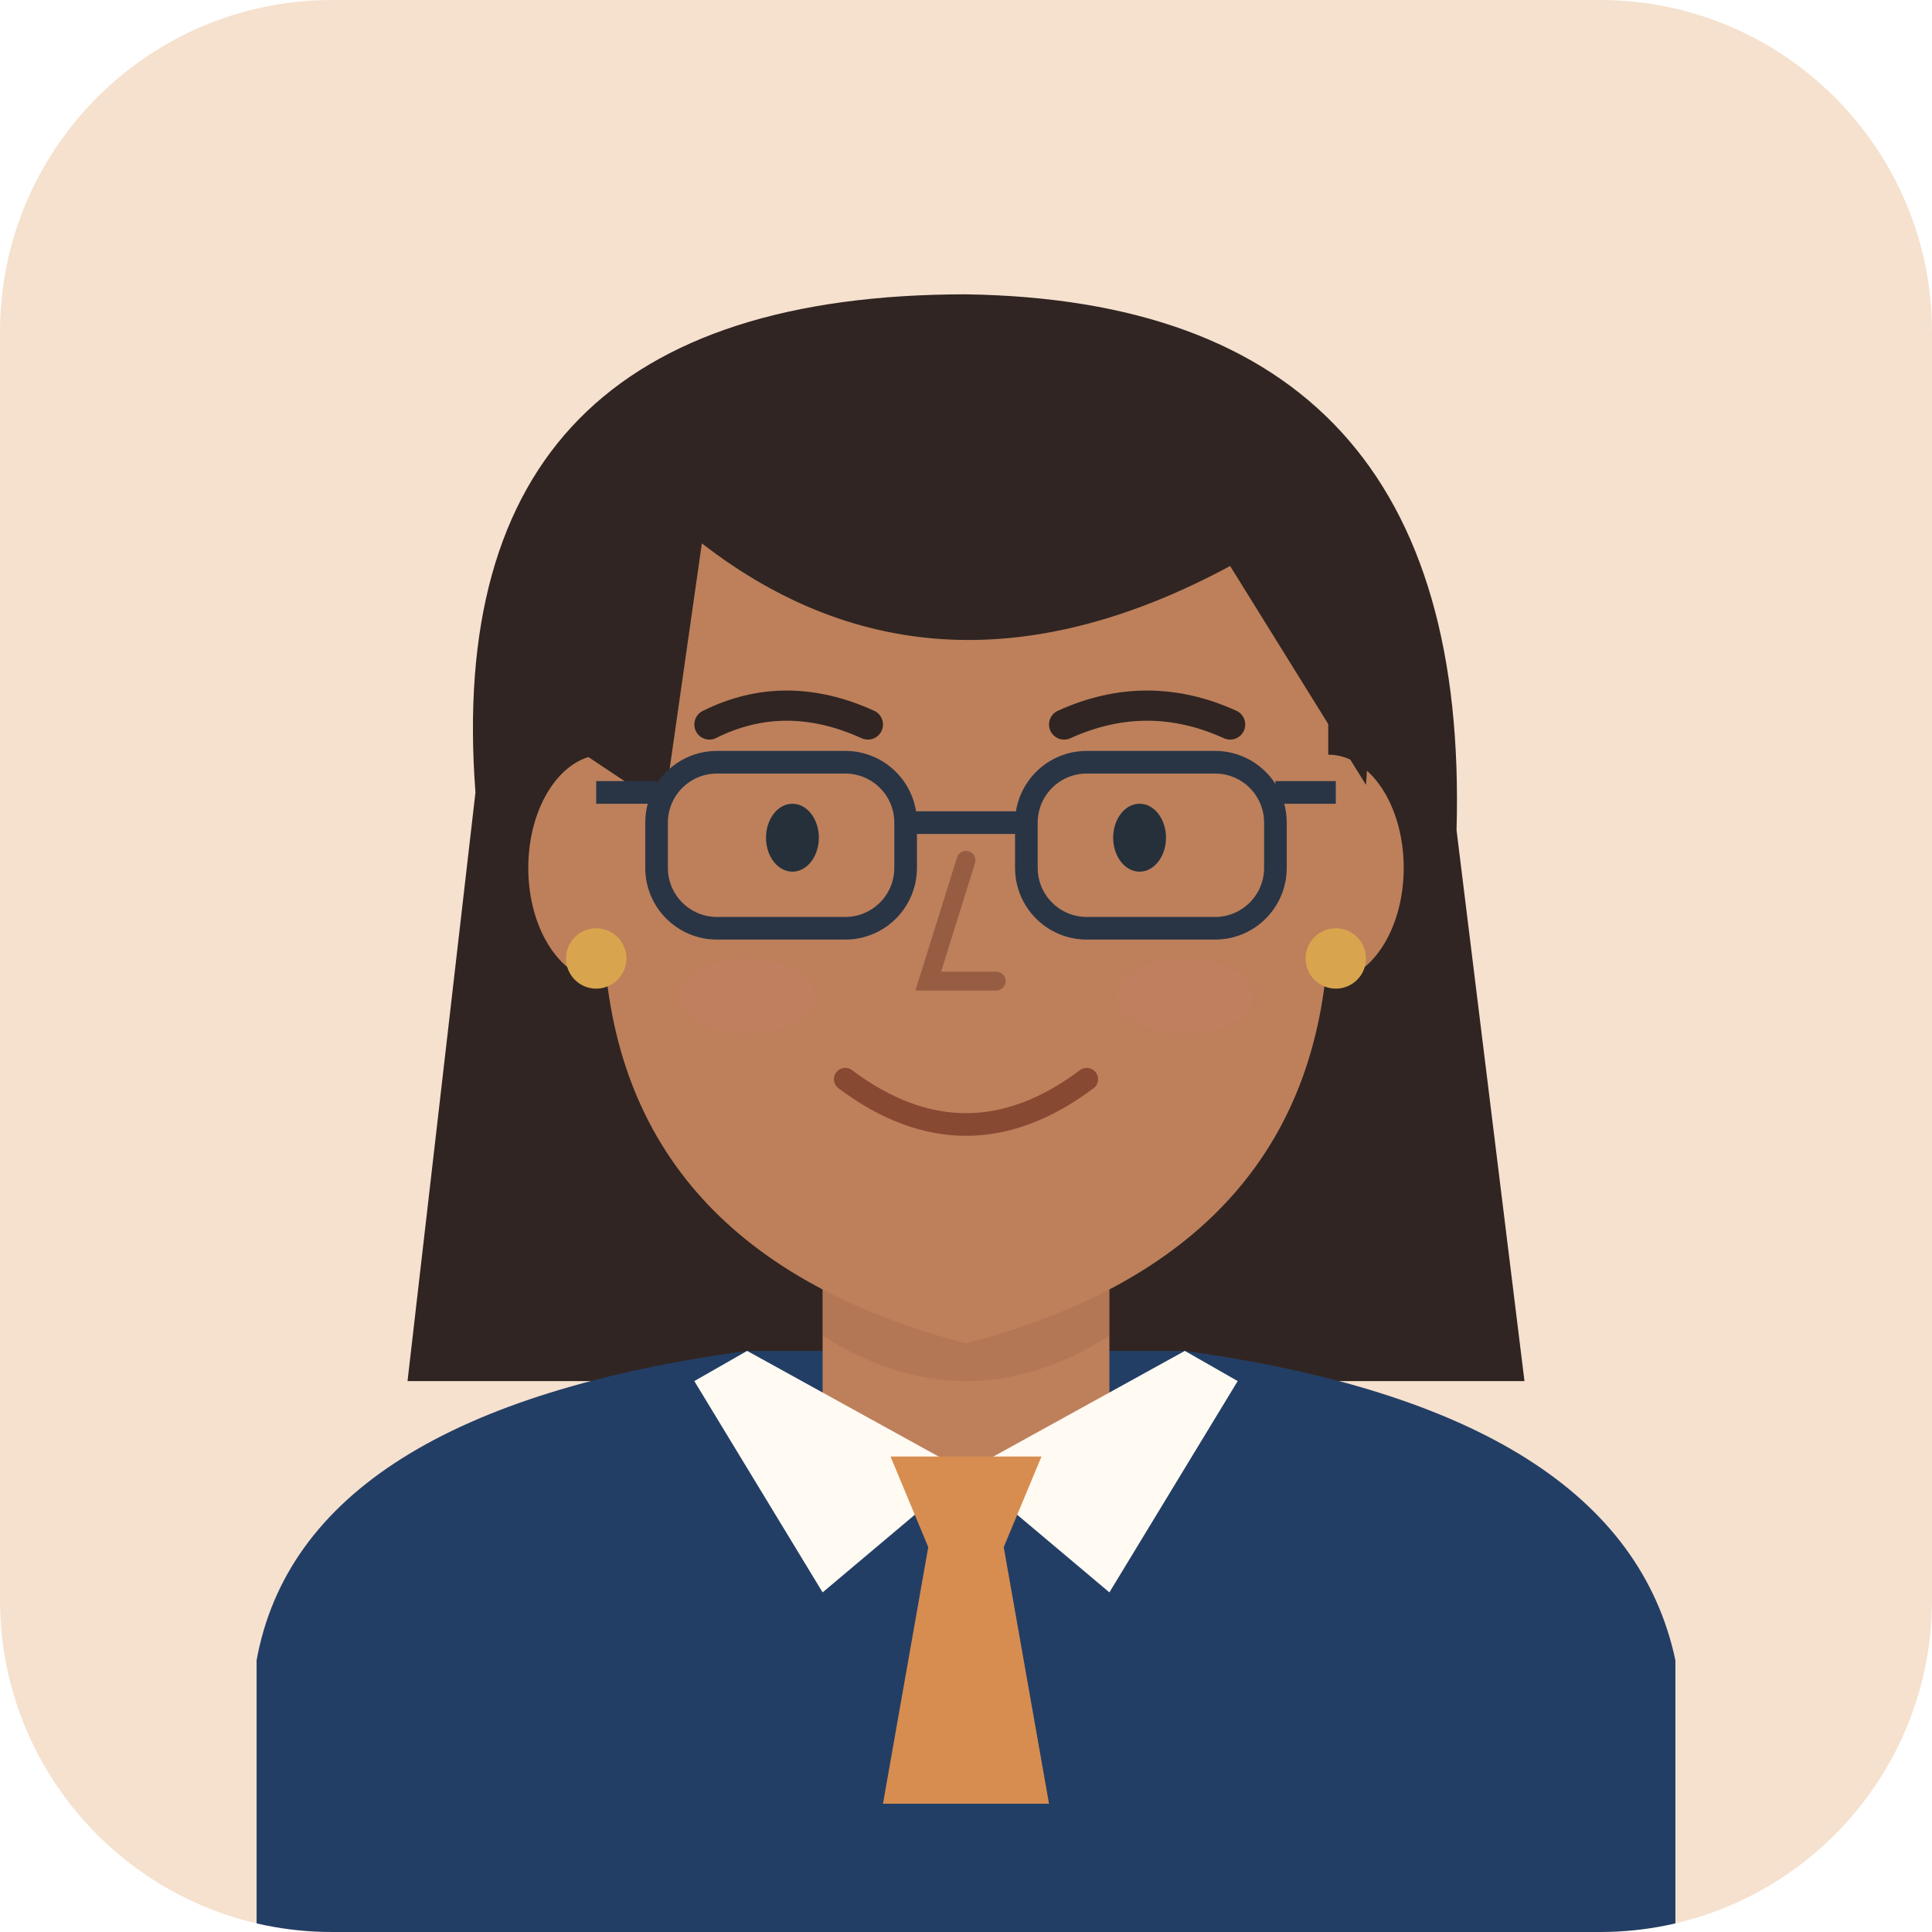
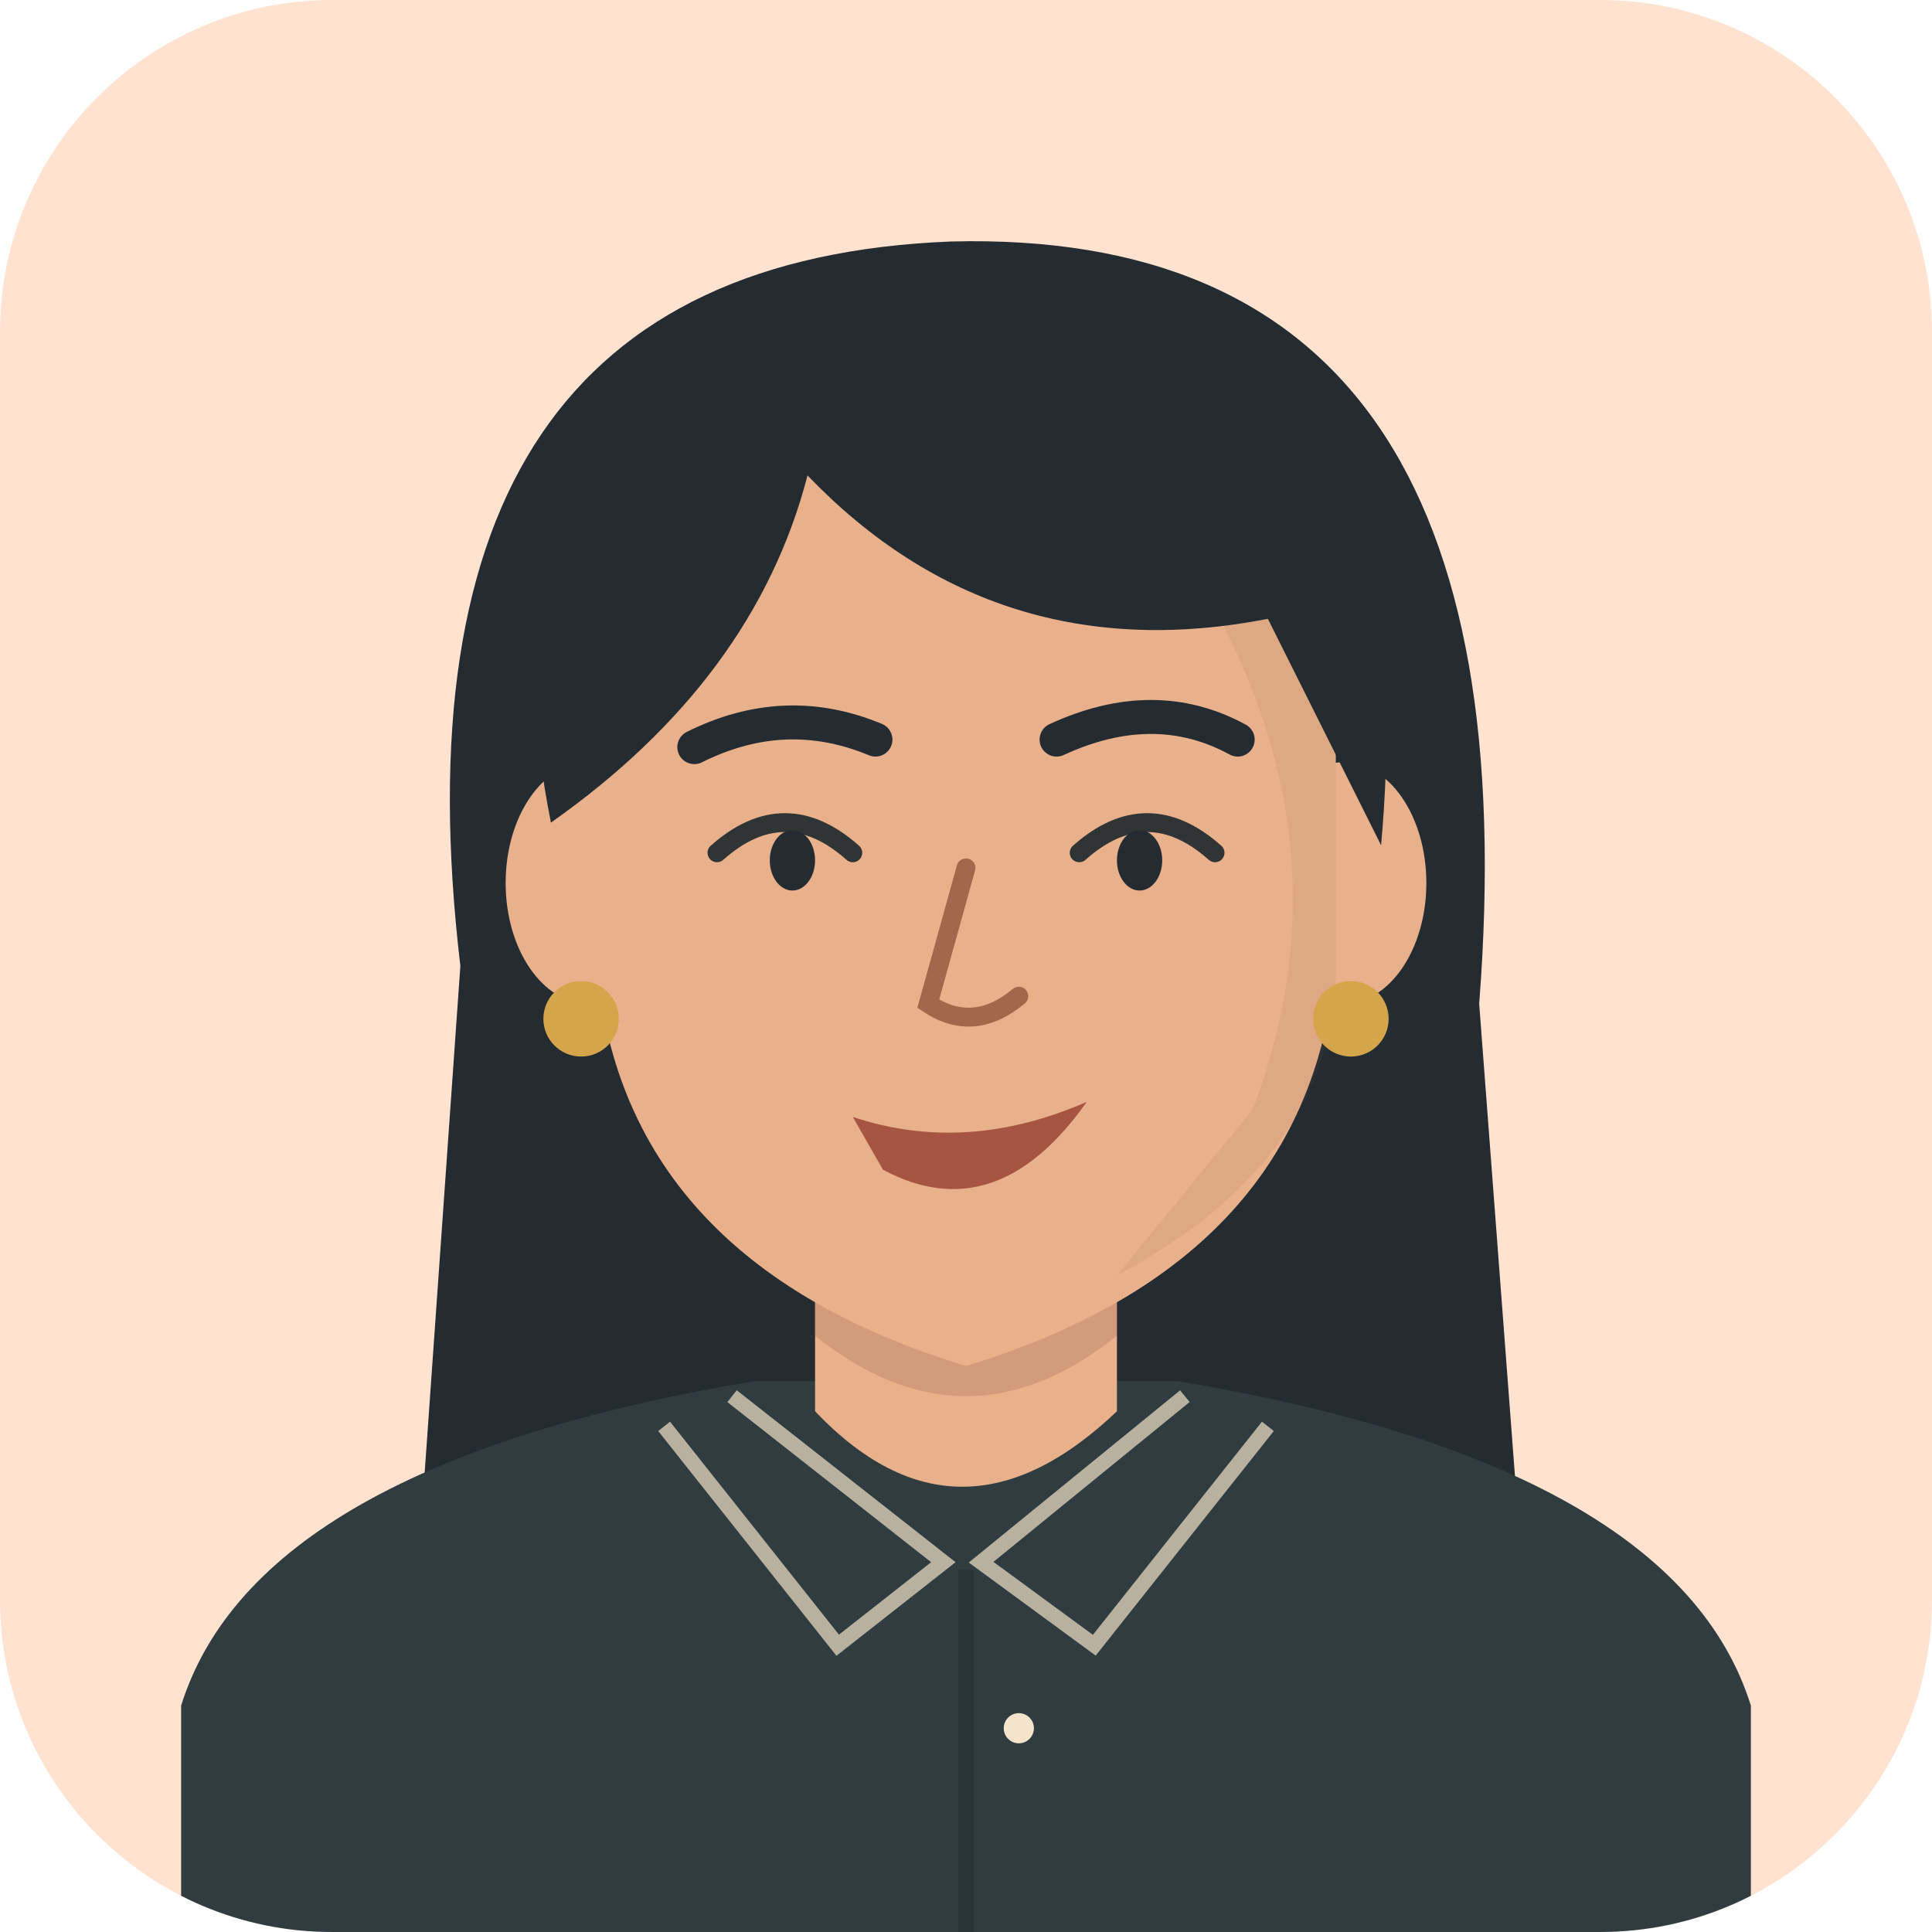
<svg xmlns="http://www.w3.org/2000/svg" viewBox="0 0 256 256" role="img" aria-labelledby="title">
  <defs>
    <clipPath id="portrait">
      <rect width="256" height="256" rx="44" />
    </clipPath>
  </defs>
  <g clip-path="url(#portrait)">
-     <path fill="#f5e1ce" d="M0 0H256V256H0Z" />
-     <path d="M63 105Q58 39 128 39Q195 40 193 110L202 183H54Z" fill="#302522" />
-     <path d="M34 256V220Q40 187 99 179H157Q215 187 222 220V256Z" fill="#233e65" />
-     <path d="M109 155V185Q128 203 147 185V155Z" fill="#bd805b" />
-     <path d="M109 165Q128 182 147 165V177Q128 189 109 177Z" fill="#8a4b35" opacity=".18" />
-     <path d="M99 179L128 195L109 211L92 183M157 179L128 195L147 211L164 183" fill="#fffaf2" />
-     <path d="M118 193H138L133 205L139 239H117L123 205Z" fill="#d78d50" />
-     <ellipse cx="80" cy="115" rx="10" ry="15" fill="#bd805b" />
-     <ellipse cx="176" cy="115" rx="10" ry="15" fill="#bd805b" />
-     <path d="M80 91Q80 53 128 53Q176 53 176 91V125Q174 166 128 178Q82 166 80 125Z" fill="#bd805b" />
-     <path d="M76 99Q65 40 127 43Q186 39 181 104L163 75Q124 96 93 72L88 107Z" fill="#302522" />
-     <path d="M94 96Q104 91 115 96M141 96Q152 91 163 96" fill="none" stroke="#302522" stroke-width="4" stroke-linecap="round" />
-     <ellipse cx="105" cy="111" rx="3.5" ry="4.5" fill="#25303b" />
-     <ellipse cx="151" cy="111" rx="3.5" ry="4.5" fill="#25303b" />
-     <path d="M128 114L123 130H132" fill="none" stroke="#965d42" stroke-width="2.5" stroke-linecap="round" />
-     <path d="M112 143Q128 155 144 143" fill="none" stroke="#884933" stroke-width="3" stroke-linecap="round" />
-     <ellipse cx="99" cy="132" rx="9" ry="5" fill="#ce7a67" opacity=".22" />
-     <ellipse cx="157" cy="132" rx="9" ry="5" fill="#ce7a67" opacity=".22" />
-     <circle cx="79" cy="127" r="4" fill="#d8a54e" />
-     <circle cx="177" cy="127" r="4" fill="#d8a54e" />
-     <g fill="none" stroke="#293545" stroke-width="3">
-       <rect x="87" y="101" width="33" height="22" rx="8" />
-       <rect x="136" y="101" width="33" height="22" rx="8" />
-       <path d="M120 109H136M79 105H87M169 105H177" />
-     </g>
+     <path fill="#ffe3d0" d="M0 0H256V256H0Z" />
+     <path d="M61 128Q50 35 126 32Q204 30 196 133L201 199H56Z" fill="#242c32" />
+     <path d="M24 256V226Q34 194 100 183H156Q222 194 232 226V256Z" fill="#303c40" />
+     <path d="M108 157V187Q127 207 148 187V157Z" fill="#e8b18c" />
+     <path d="M108 164Q126 180 148 165V177Q128 193 108 177Z" fill="#7a4230" opacity=".2" />
+     <path d="M97 185L125 207L111 218L88 189M157 185L130 207L145 218L168 189" fill="#303c40" stroke="#b9b1a0" stroke-width="2" />
+     <path d="M128 208V256" stroke="#151e23" stroke-width="2" opacity=".3" />
+     <circle cx="135" cy="229" r="2" fill="#f5e4cc" />
+     <ellipse cx="78" cy="117" rx="11" ry="16" fill="#e8b18c" />
+     <ellipse cx="178" cy="117" rx="11" ry="16" fill="#e8b18c" />
+     <path d="M79 91Q80 53 128 51Q177 53 177 93V127Q174 167 128 181Q82 167 79 127Z" fill="#e8b18c" />
+     <path d="M157 74Q180 110 166 147L148 169Q178 153 177 126V94Q175 80 157 74Z" fill="#85523c" opacity=".1" />
+     <path d="M73 109Q59 38 128 35Q190 34 183 112L168 82Q132 89 107 63Q100 90 73 109Z" fill="#242c32" />
+     <path d="M92 99Q104 93 116 98M140 98Q153 92 164 98" fill="none" stroke="#242c32" stroke-width="4.5" stroke-linecap="round" />
+     <path d="M95 113Q104 105 113 113M143 113Q152 105 161 113" fill="none" stroke="#303434" stroke-width="2.5" stroke-linecap="round" />
+     <ellipse cx="105" cy="114" rx="3" ry="4" fill="#242c32" />
+     <ellipse cx="151" cy="114" rx="3" ry="4" fill="#242c32" />
+     <path d="M128 115L123 133Q129 137 135 132" fill="none" stroke="#a1684c" stroke-width="2.5" stroke-linecap="round" />
+     <path d="M113 148Q128 153 144 146Q132 163 117 155Z" fill="#a65543" />
+     <circle cx="77" cy="135" r="5" fill="#d5a54c" />
+     <circle cx="179" cy="135" r="5" fill="#d5a54c" />
  </g>
</svg>
